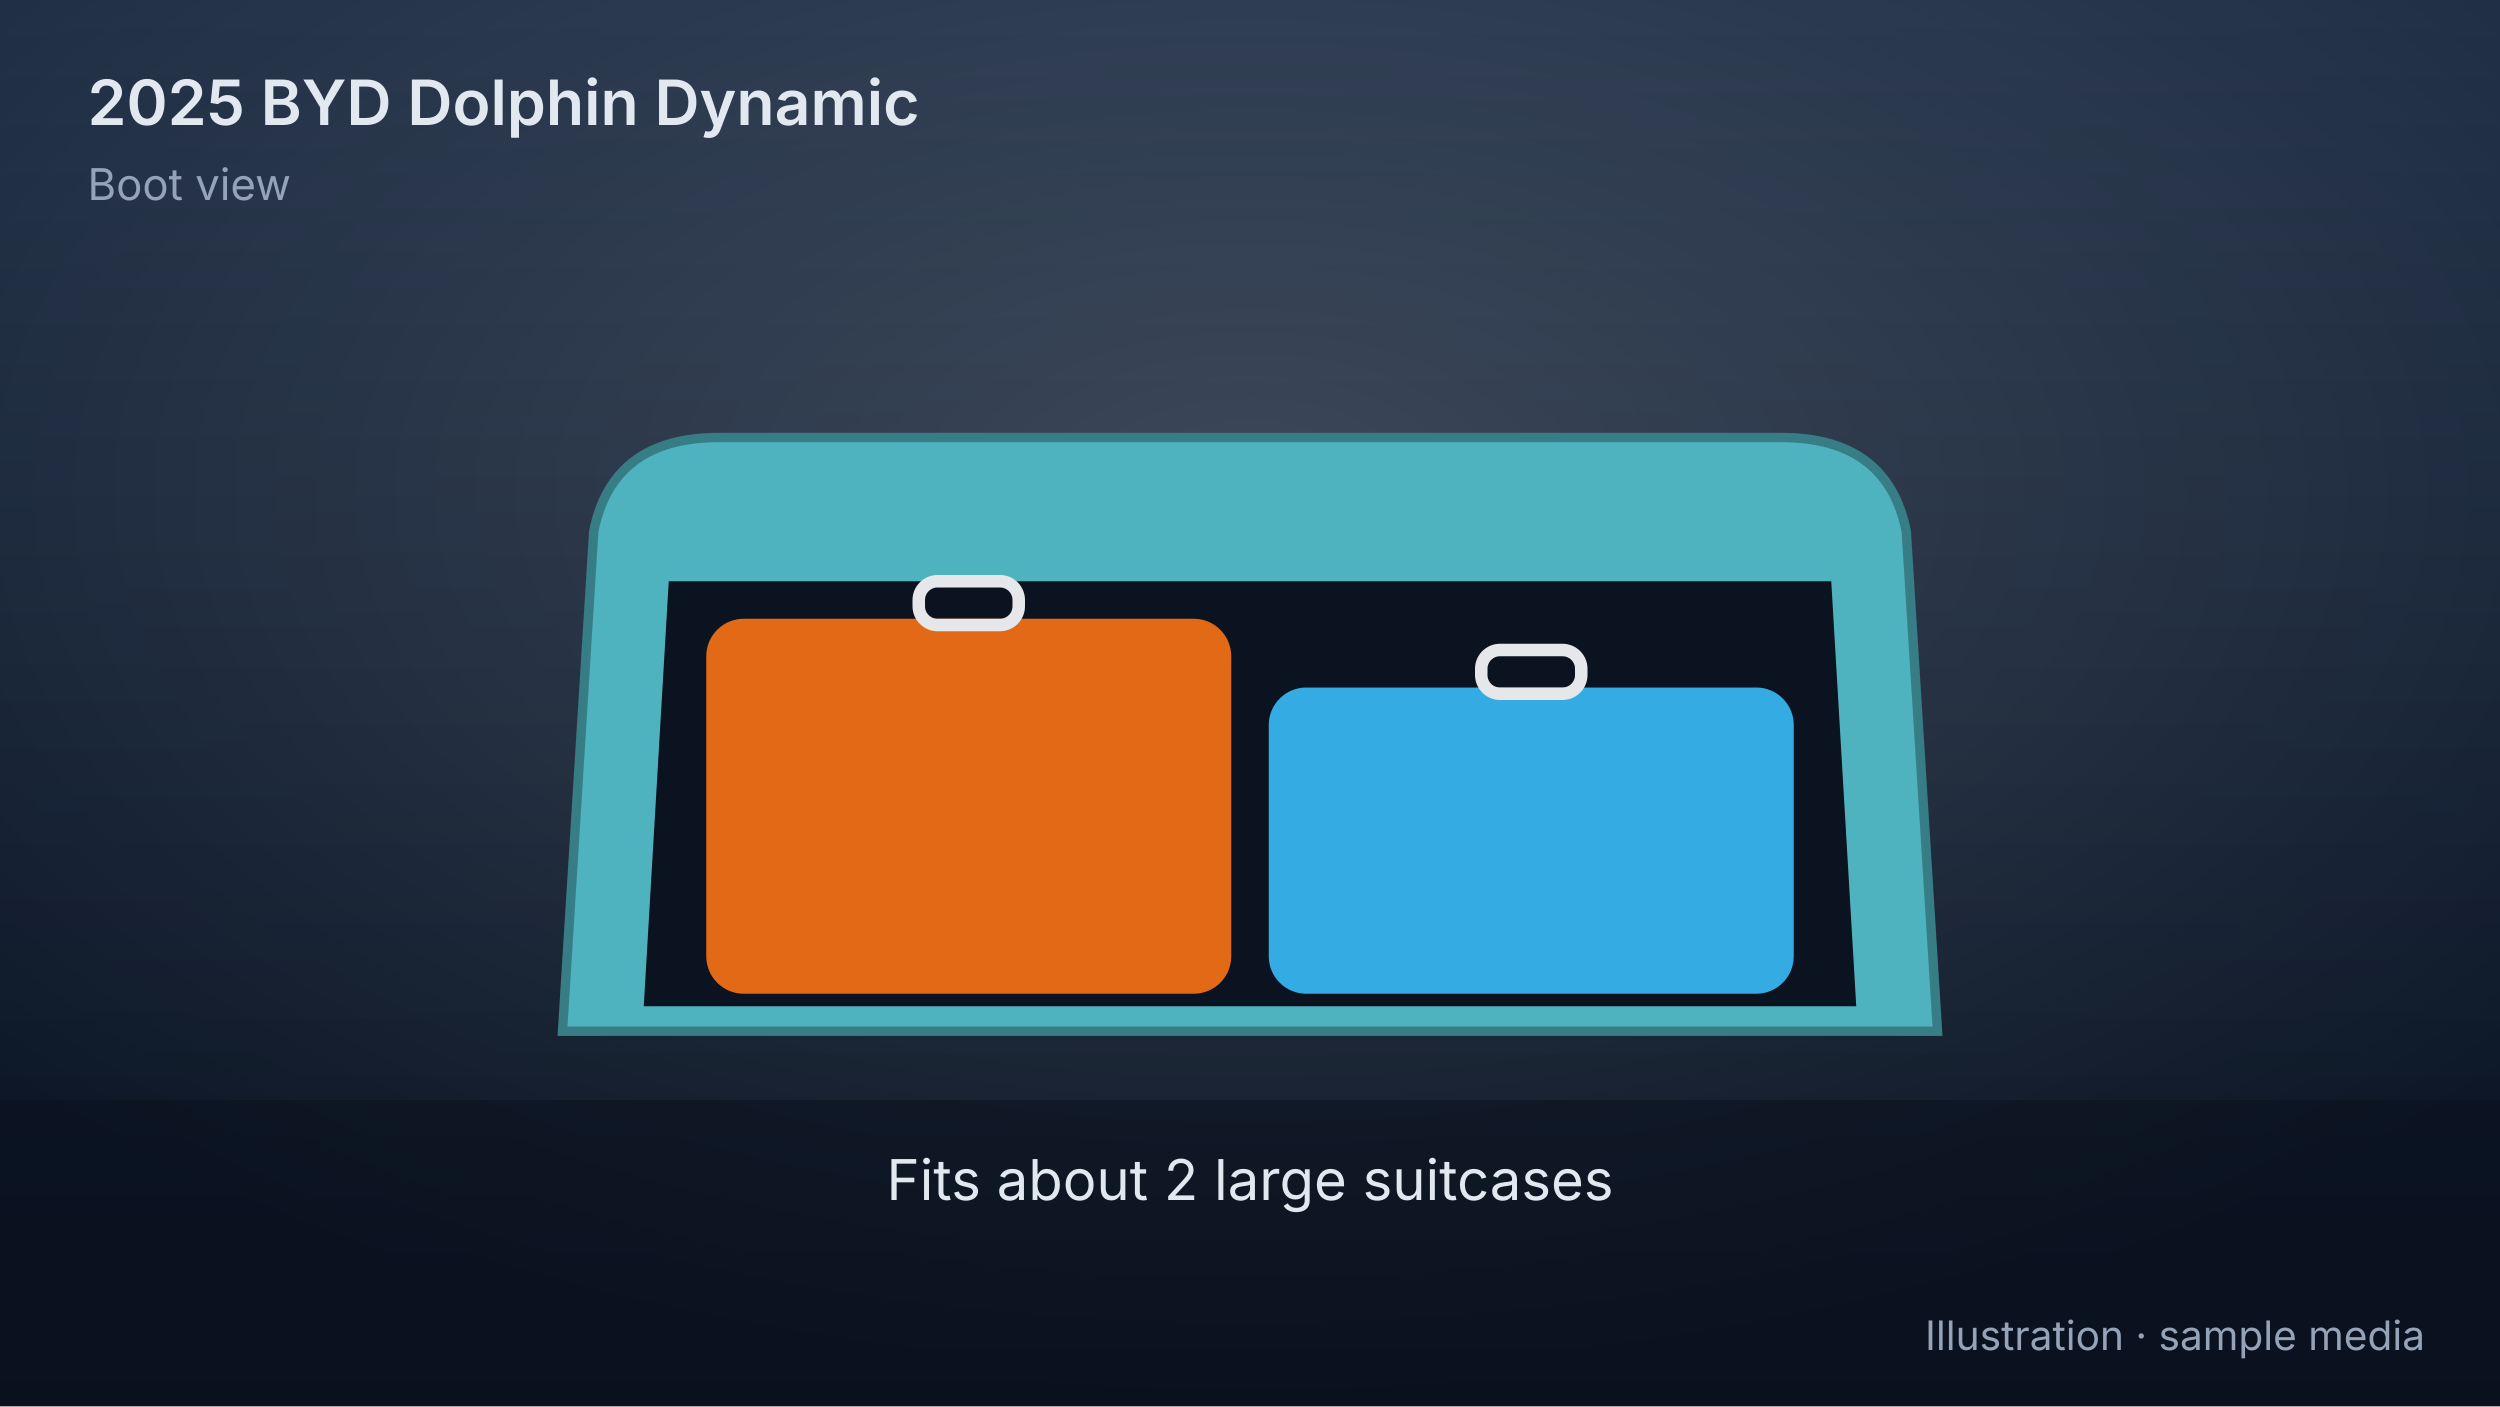
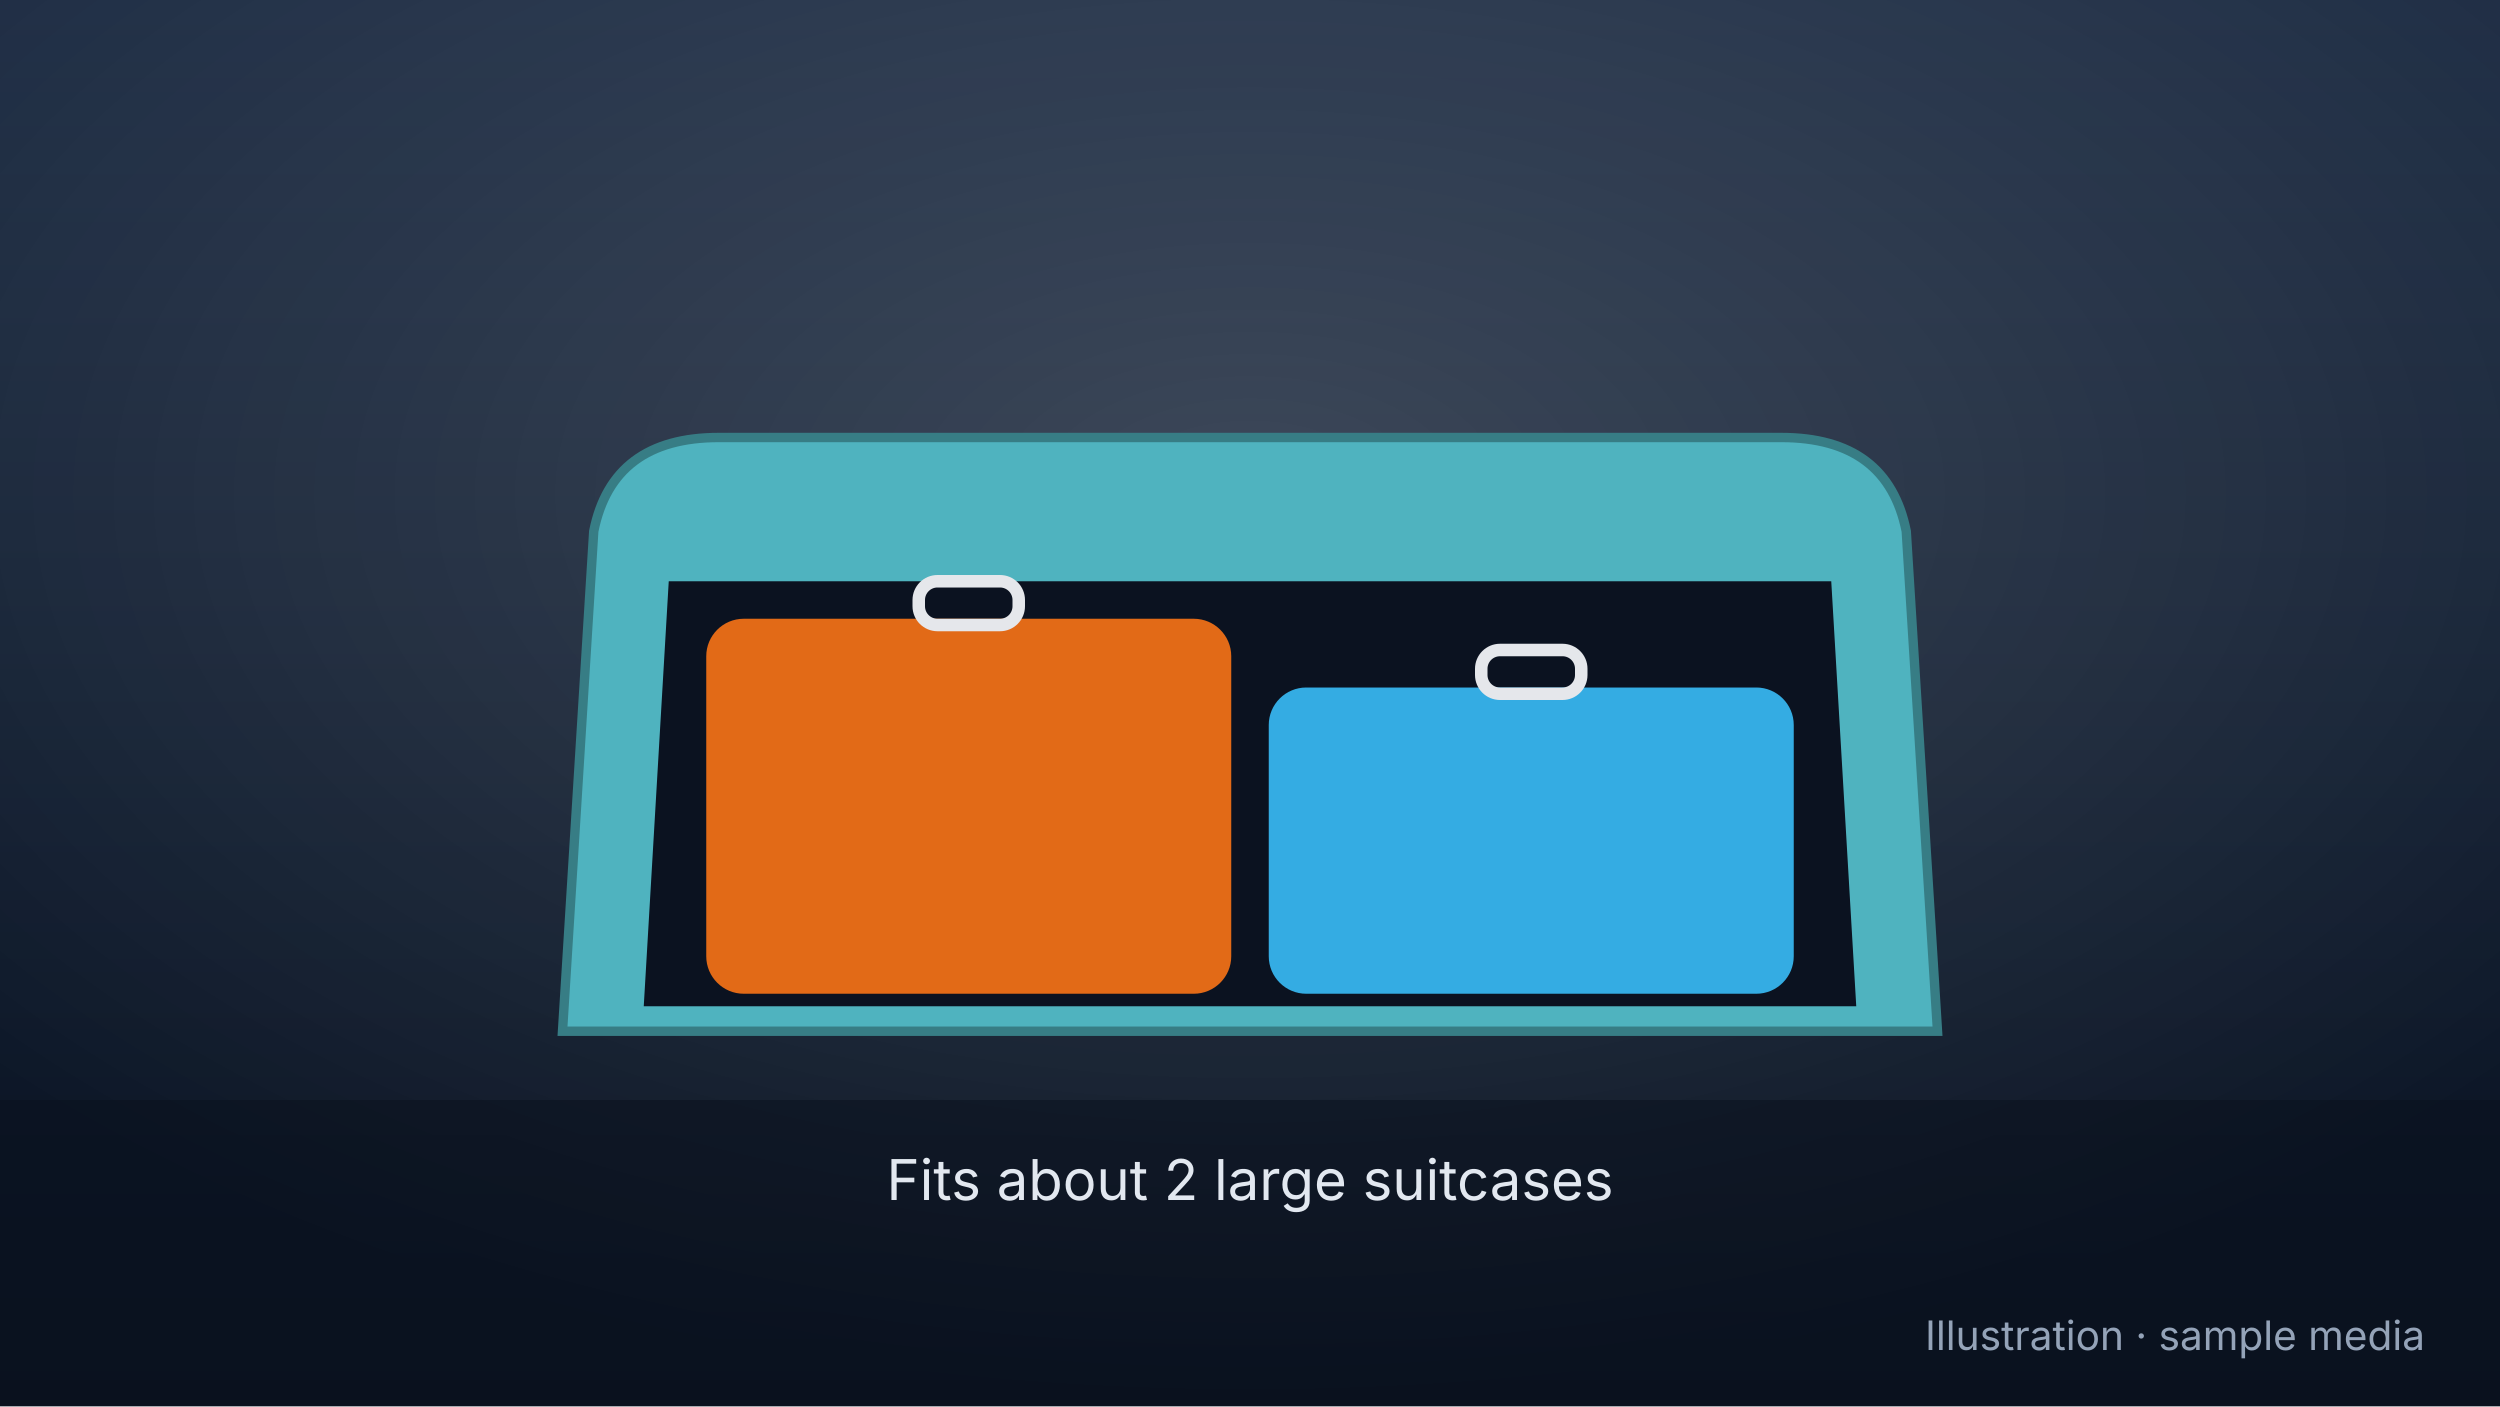
<svg xmlns="http://www.w3.org/2000/svg" viewBox="0 0 800 450" role="img" aria-label="2025 BYD Dolphin Dynamic (boot, illustration)">
  <defs>
    <linearGradient id="bg" x1="0" y1="0" x2="0" y2="1">
      <stop offset="0" stop-color="#1e2d44" />
      <stop offset="0.62" stop-color="#0f1b2d" />
      <stop offset="1" stop-color="#0a1220" />
    </linearGradient>
    <radialGradient id="spot" cx="0.5" cy="0.35" r="0.65">
      <stop offset="0" stop-color="#ffffff" stop-opacity="0.16" />
      <stop offset="1" stop-color="#ffffff" stop-opacity="0" />
    </radialGradient>
    <linearGradient id="glass" x1="0" y1="0" x2="1" y2="1">
      <stop offset="0" stop-color="#9fc3e0" />
      <stop offset="1" stop-color="#2b4a6b" />
    </linearGradient>
  </defs>
  <rect width="800" height="450" fill="url(#bg)" />
  <rect width="800" height="450" fill="url(#spot)" />
  <rect y="352" width="800" height="98" fill="#09111d" opacity="0.55" />
  <path d="M180 330 L190 170 Q196 140 230 140 L570 140 Q604 140 610 170 L620 330 Z" fill="#4fb3bf" stroke="#377d85" stroke-width="3" />
  <path d="M206 322 L214 186 L586 186 L594 322 Z" fill="#0b1220" />
  <rect x="226" y="198" width="168" height="120" rx="12" fill="#f97316" opacity="0.9" />
  <rect x="294" y="186" width="32" height="14" rx="6" fill="none" stroke="#e5e7eb" stroke-width="4" />
  <rect x="406" y="220" width="168" height="98" rx="12" fill="#38bdf8" opacity="0.9" />
  <rect x="474" y="208" width="32" height="14" rx="6" fill="none" stroke="#e5e7eb" stroke-width="4" />
  <text x="400" y="384" text-anchor="middle" font-family="Inter, Arial" font-size="18" fill="#e2e8f0">Fits about 2 large suitcases</text>
-   <text x="28" y="40" fill="#e2e8f0" font-family="Inter, Segoe UI, Arial, sans-serif" font-size="20" font-weight="600">2025 BYD Dolphin Dynamic</text>
-   <text x="28" y="64" fill="#94a3b8" font-family="Inter, Segoe UI, Arial, sans-serif" font-size="14">Boot view</text>
  <text x="776" y="432" text-anchor="end" fill="#94a3b8" font-family="Inter, Segoe UI, Arial, sans-serif" font-size="13">Illustration · sample media</text>
</svg>
